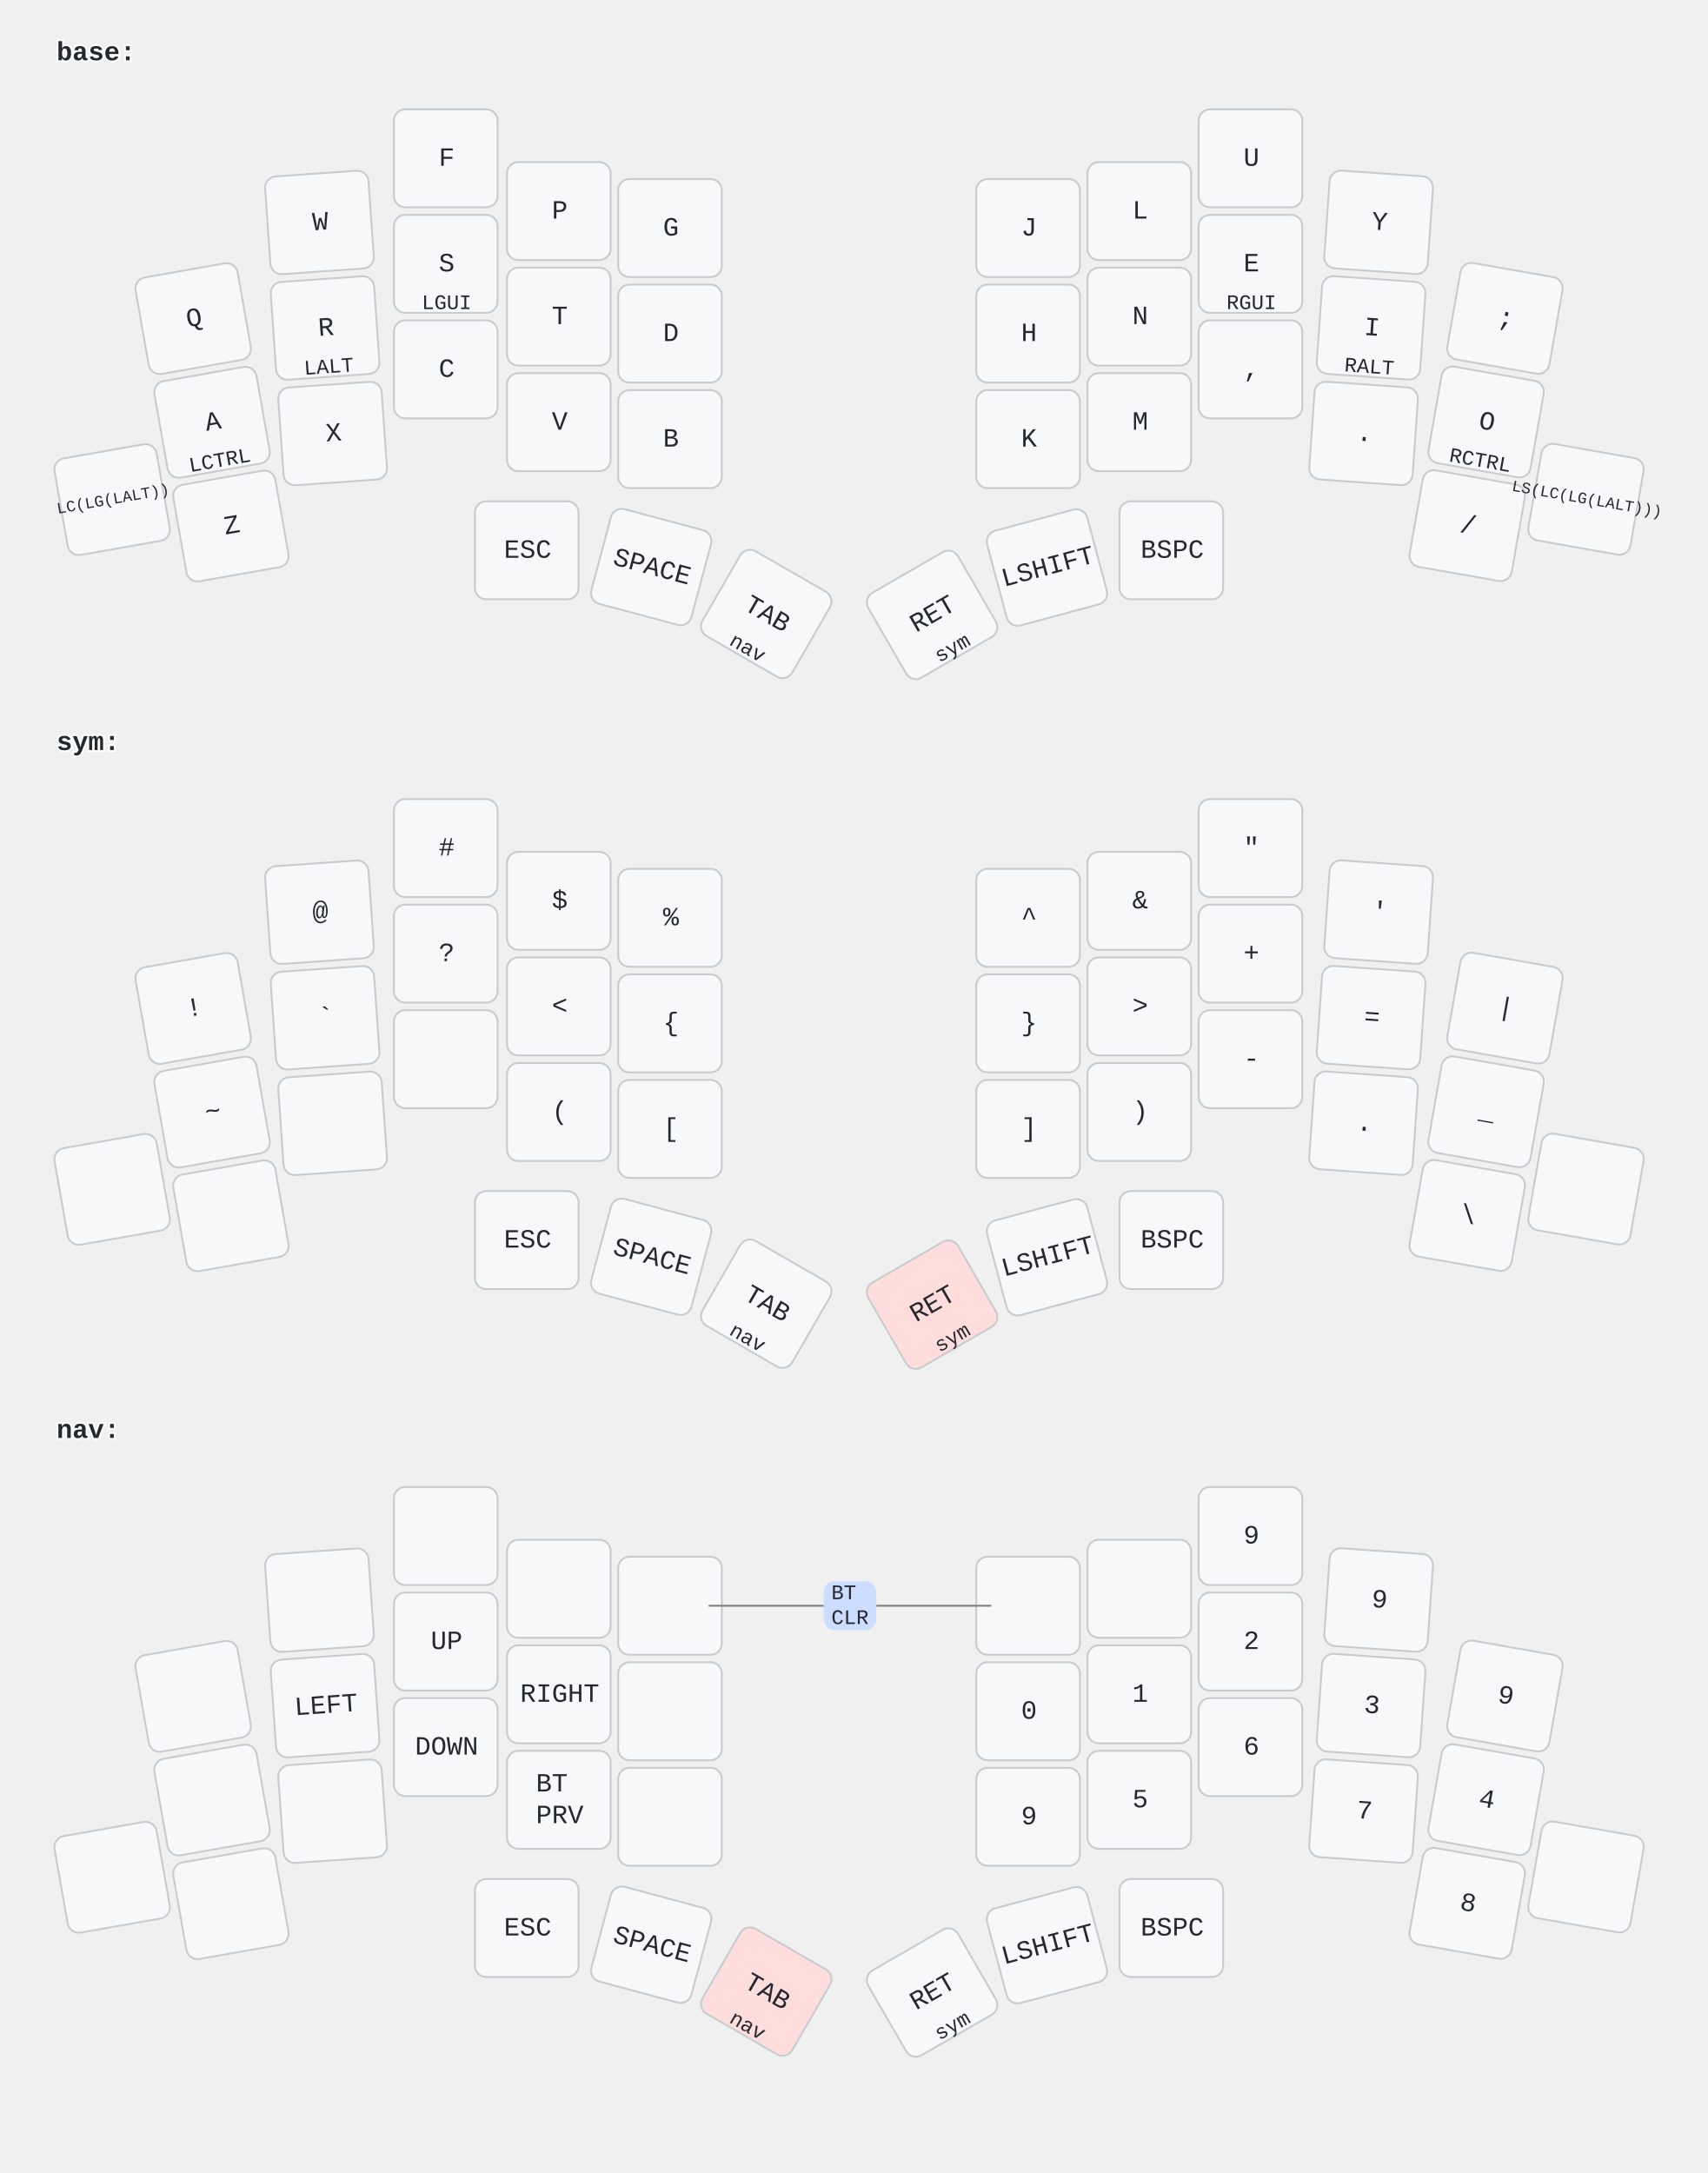
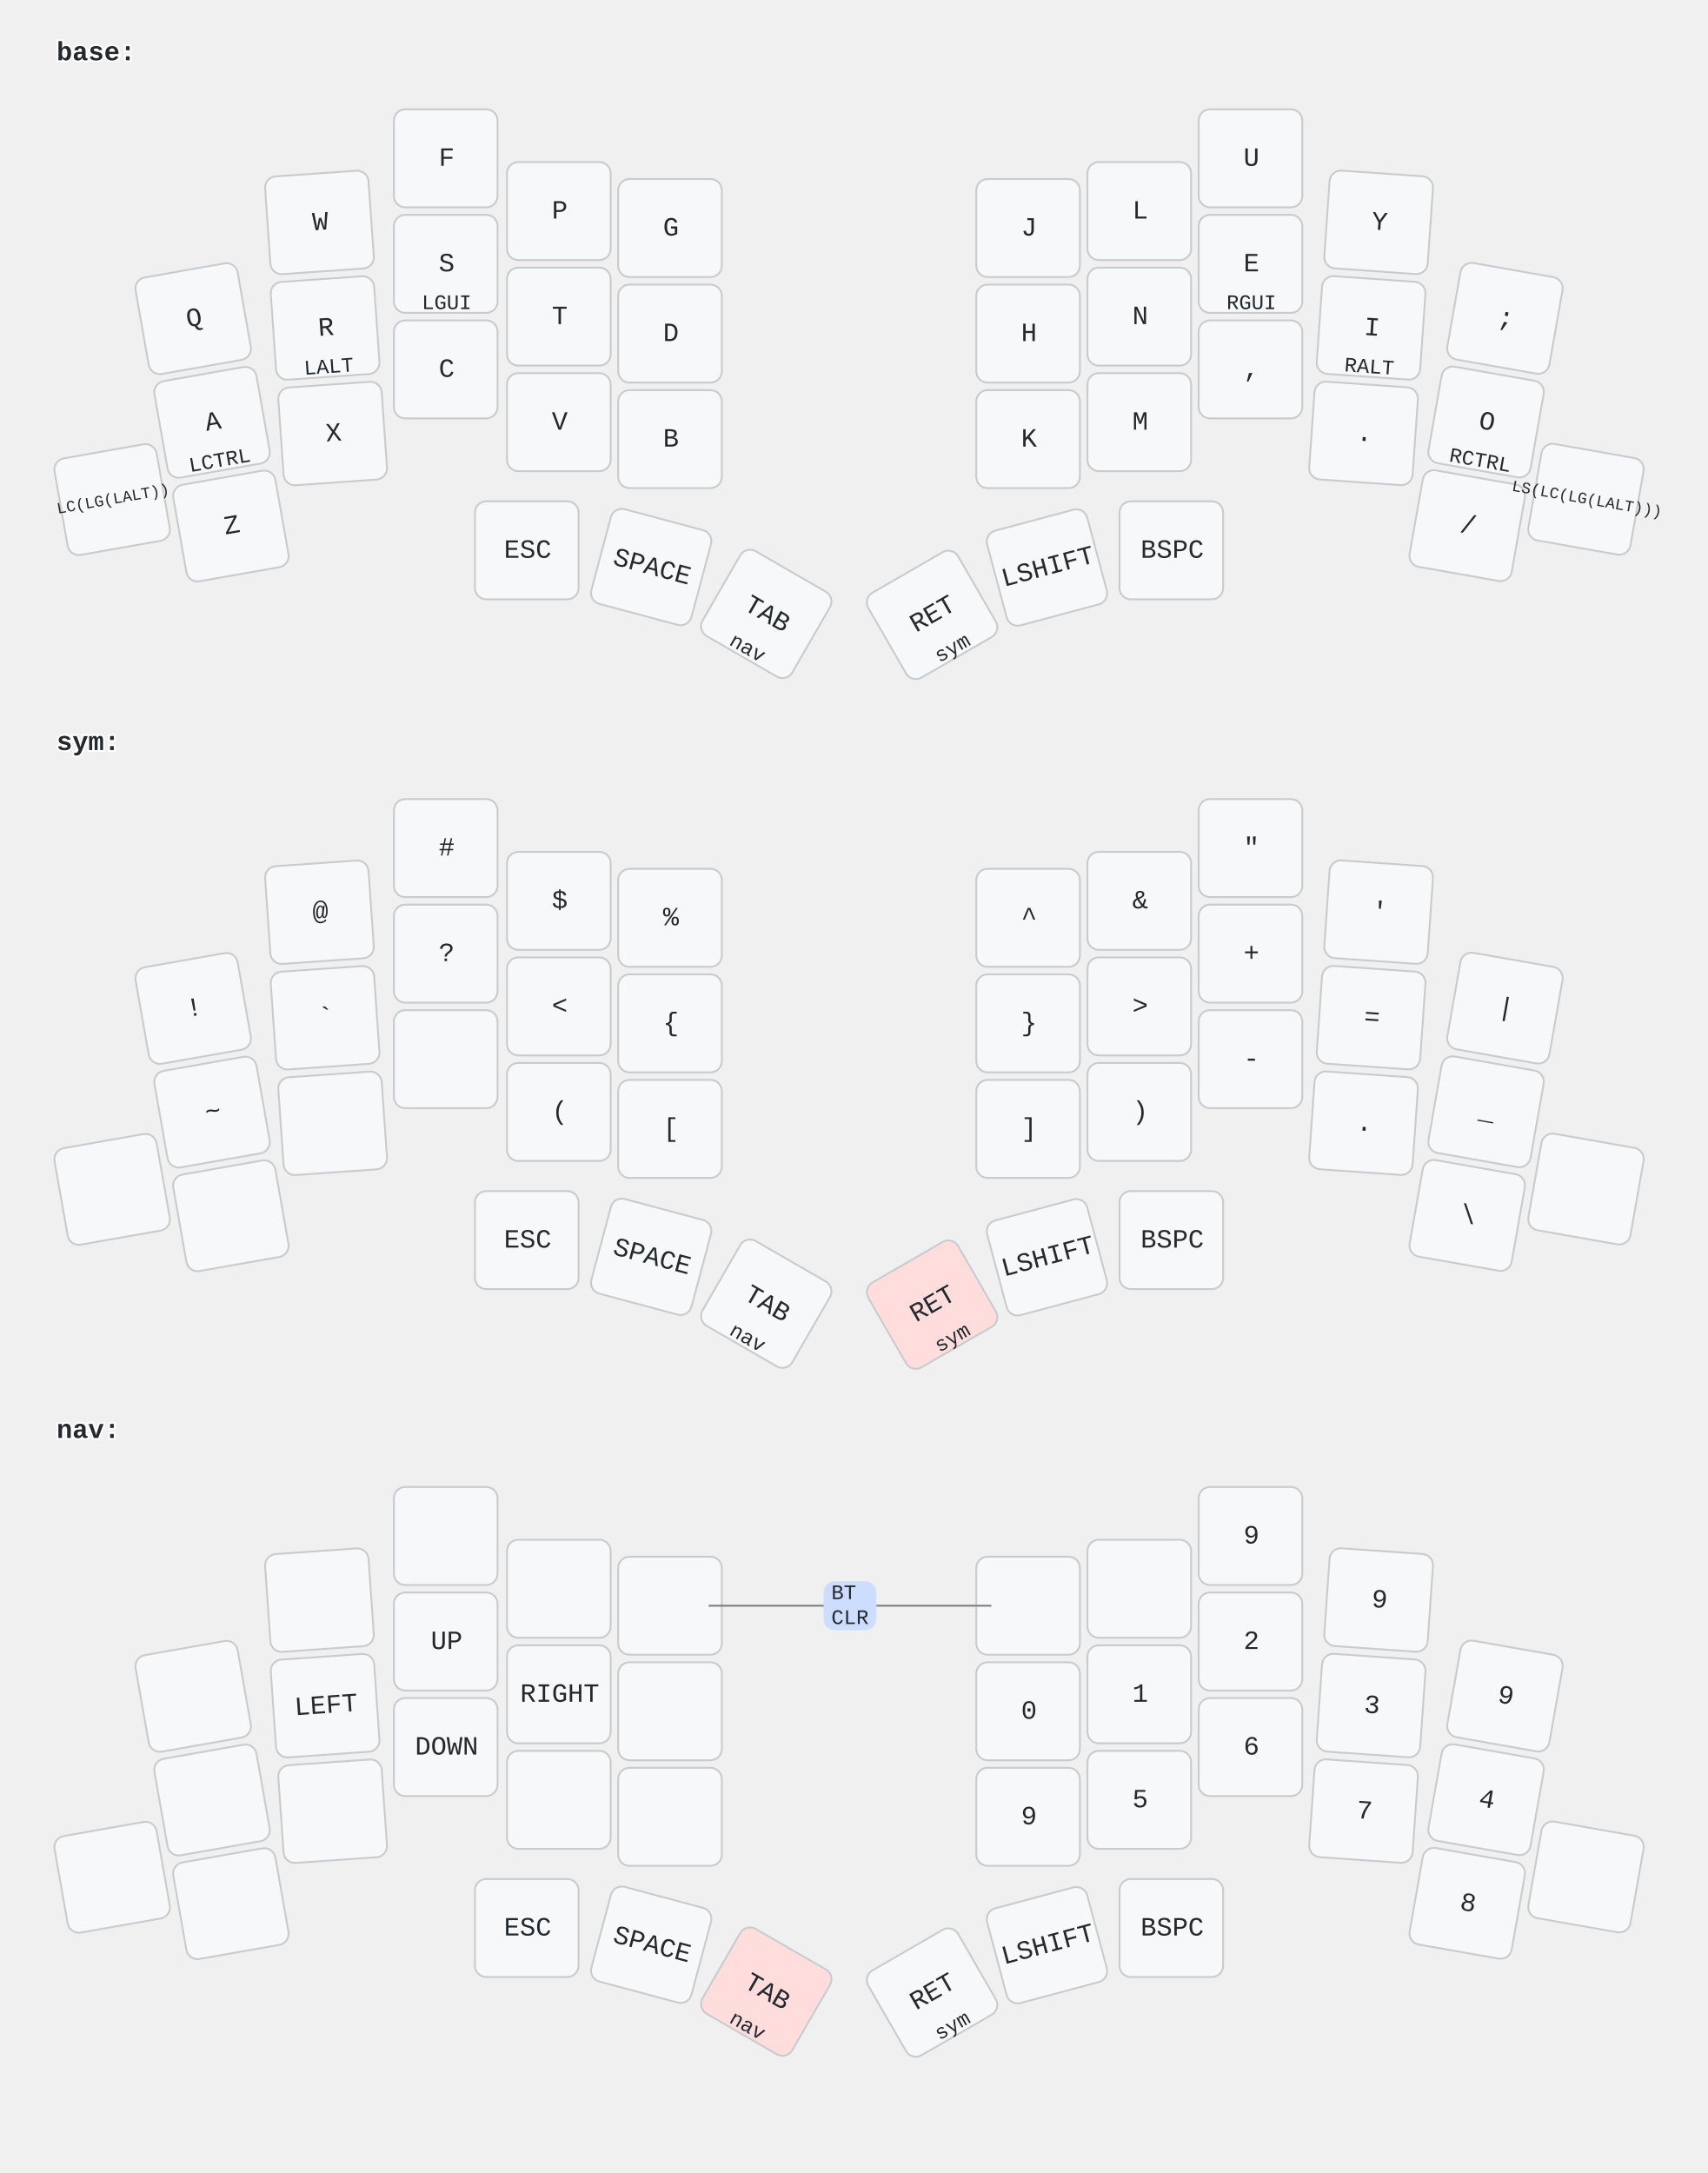
<svg xmlns="http://www.w3.org/2000/svg" width="906" height="1153" viewBox="0 0 906 1153" class="keymap">
  <style>/* inherit to force styles through use tags */
svg path {
    fill: inherit;
}

/* font and background color specifications */
svg.keymap {
    font-family: SFMono-Regular,Consolas,Liberation Mono,Menlo,monospace;
    font-size: 14px;
    font-kerning: normal;
    text-rendering: optimizeLegibility;
    fill: #24292e;
}

/* default key styling */
rect.key {
    fill: #f6f8fa;
    stroke: #c9cccf;
    stroke-width: 1;
}

/* default key side styling, only used is draw_key_sides is set */
rect.side {
    filter: brightness(90%);
}

/* color accent for combo boxes */
rect.combo, rect.combo-separate {
    fill: #cdf;
}

/* color accent for held keys */
rect.held, rect.combo.held {
    fill: #fdd;
}

/* color accent for ghost (optional) keys */
rect.ghost, rect.combo.ghost {
    stroke-dasharray: 4, 4;
    stroke-width: 2;
}

text {
    text-anchor: middle;
    dominant-baseline: middle;
}

/* styling for layer labels */
text.label {
    font-weight: bold;
    text-anchor: start;
    stroke: white;
    stroke-width: 2;
    paint-order: stroke;
}

/* styling for combo tap, and key hold/shifted label text */
text.combo, text.hold, text.shifted {
    font-size: 11px;
}

text.hold {
    text-anchor: middle;
    dominant-baseline: auto;
}

text.shifted {
    text-anchor: middle;
    dominant-baseline: hanging;
}

/* styling for hold/shifted label text in combo box */
text.combo.hold, text.combo.shifted {
    font-size: 8px;
}

/* lighter symbol for transparent keys */
text.trans {
    fill: #7b7e81;
}

/* styling for combo dendrons */
path.combo {
    stroke-width: 1;
    stroke: gray;
    fill: none;
}

/* Start Tabler Icons Cleanup */
/* cannot use height/width with glyphs */
.icon-tabler &gt; path {
    fill: inherit;
    stroke: inherit;
    stroke-width: 2;
}
/* hide tabler's default box */
.icon-tabler &gt; path[stroke="none"][fill="none"] {
    visibility: hidden;
}
/* End Tabler Icons Cleanup */
</style>
  <g transform="translate(30, 0)" class="layer-base">
    <text x="0" y="28" class="label">base:</text>
    <g transform="translate(0, 56)">
      <g transform="translate(73, 113) rotate(-10.0)" class="key keypos-0">
        <rect rx="6" ry="6" x="-28" y="-26" width="55" height="52" class="key" />
        <text x="0" y="0" class="key tap">Q</text>
      </g>
      <g transform="translate(140, 62) rotate(-4.0)" class="key keypos-1">
        <rect rx="6" ry="6" x="-28" y="-26" width="55" height="52" class="key" />
        <text x="0" y="0" class="key tap">W</text>
      </g>
      <g transform="translate(207, 28)" class="key keypos-2">
        <rect rx="6" ry="6" x="-28" y="-26" width="55" height="52" class="key" />
        <text x="0" y="0" class="key tap">F</text>
      </g>
      <g transform="translate(267, 56)" class="key keypos-3">
        <rect rx="6" ry="6" x="-28" y="-26" width="55" height="52" class="key" />
        <text x="0" y="0" class="key tap">P</text>
      </g>
      <g transform="translate(326, 65)" class="key keypos-4">
        <rect rx="6" ry="6" x="-28" y="-26" width="55" height="52" class="key" />
        <text x="0" y="0" class="key tap">G</text>
      </g>
      <g transform="translate(516, 65)" class="key keypos-5">
        <rect rx="6" ry="6" x="-28" y="-26" width="55" height="52" class="key" />
        <text x="0" y="0" class="key tap">J</text>
      </g>
      <g transform="translate(575, 56)" class="key keypos-6">
        <rect rx="6" ry="6" x="-28" y="-26" width="55" height="52" class="key" />
        <text x="0" y="0" class="key tap">L</text>
      </g>
      <g transform="translate(634, 28)" class="key keypos-7">
        <rect rx="6" ry="6" x="-28" y="-26" width="55" height="52" class="key" />
        <text x="0" y="0" class="key tap">U</text>
      </g>
      <g transform="translate(702, 62) rotate(4.0)" class="key keypos-8">
        <rect rx="6" ry="6" x="-28" y="-26" width="55" height="52" class="key" />
        <text x="0" y="0" class="key tap">Y</text>
      </g>
      <g transform="translate(769, 113) rotate(10.0)" class="key keypos-9">
        <rect rx="6" ry="6" x="-28" y="-26" width="55" height="52" class="key" />
        <text x="0" y="0" class="key tap">;</text>
      </g>
      <g transform="translate(83, 168) rotate(-10.0)" class="key keypos-10">
        <rect rx="6" ry="6" x="-28" y="-26" width="55" height="52" class="key" />
        <text x="0" y="0" class="key tap">A</text>
        <text x="0" y="24" class="key hold">LCTRL</text>
      </g>
      <g transform="translate(143, 118) rotate(-4.0)" class="key keypos-11">
        <rect rx="6" ry="6" x="-28" y="-26" width="55" height="52" class="key" />
        <text x="0" y="0" class="key tap">R</text>
        <text x="0" y="24" class="key hold">LALT</text>
      </g>
      <g transform="translate(207, 84)" class="key keypos-12">
        <rect rx="6" ry="6" x="-28" y="-26" width="55" height="52" class="key" />
        <text x="0" y="0" class="key tap">S</text>
        <text x="0" y="24" class="key hold">LGUI</text>
      </g>
      <g transform="translate(267, 112)" class="key keypos-13">
        <rect rx="6" ry="6" x="-28" y="-26" width="55" height="52" class="key" />
        <text x="0" y="0" class="key tap">T</text>
      </g>
      <g transform="translate(326, 121)" class="key keypos-14">
        <rect rx="6" ry="6" x="-28" y="-26" width="55" height="52" class="key" />
        <text x="0" y="0" class="key tap">D</text>
      </g>
      <g transform="translate(516, 121)" class="key keypos-15">
        <rect rx="6" ry="6" x="-28" y="-26" width="55" height="52" class="key" />
        <text x="0" y="0" class="key tap">H</text>
      </g>
      <g transform="translate(575, 112)" class="key keypos-16">
        <rect rx="6" ry="6" x="-28" y="-26" width="55" height="52" class="key" />
        <text x="0" y="0" class="key tap">N</text>
      </g>
      <g transform="translate(634, 84)" class="key keypos-17">
        <rect rx="6" ry="6" x="-28" y="-26" width="55" height="52" class="key" />
        <text x="0" y="0" class="key tap">E</text>
        <text x="0" y="24" class="key hold">RGUI</text>
      </g>
      <g transform="translate(698, 118) rotate(4.0)" class="key keypos-18">
        <rect rx="6" ry="6" x="-28" y="-26" width="55" height="52" class="key" />
        <text x="0" y="0" class="key tap">I</text>
        <text x="0" y="24" class="key hold">RALT</text>
      </g>
      <g transform="translate(759, 168) rotate(10.0)" class="key keypos-19">
        <rect rx="6" ry="6" x="-28" y="-26" width="55" height="52" class="key" />
        <text x="0" y="0" class="key tap">O</text>
        <text x="0" y="24" class="key hold">RCTRL</text>
      </g>
      <g transform="translate(30, 209) rotate(-10.0)" class="key keypos-20">
        <rect rx="6" ry="6" x="-28" y="-26" width="55" height="52" class="key" />
        <text x="0" y="0" class="key tap">
          <tspan style="font-size: 60%">LC(LG(LALT))</tspan>
        </text>
      </g>
      <g transform="translate(93, 223) rotate(-10.0)" class="key keypos-21">
        <rect rx="6" ry="6" x="-28" y="-26" width="55" height="52" class="key" />
        <text x="0" y="0" class="key tap">Z</text>
      </g>
      <g transform="translate(147, 174) rotate(-4.0)" class="key keypos-22">
        <rect rx="6" ry="6" x="-28" y="-26" width="55" height="52" class="key" />
        <text x="0" y="0" class="key tap">X</text>
      </g>
      <g transform="translate(207, 140)" class="key keypos-23">
        <rect rx="6" ry="6" x="-28" y="-26" width="55" height="52" class="key" />
        <text x="0" y="0" class="key tap">C</text>
      </g>
      <g transform="translate(267, 168)" class="key keypos-24">
        <rect rx="6" ry="6" x="-28" y="-26" width="55" height="52" class="key" />
        <text x="0" y="0" class="key tap">V</text>
      </g>
      <g transform="translate(326, 177)" class="key keypos-25">
        <rect rx="6" ry="6" x="-28" y="-26" width="55" height="52" class="key" />
        <text x="0" y="0" class="key tap">B</text>
      </g>
      <g transform="translate(516, 177)" class="key keypos-26">
        <rect rx="6" ry="6" x="-28" y="-26" width="55" height="52" class="key" />
        <text x="0" y="0" class="key tap">K</text>
      </g>
      <g transform="translate(575, 168)" class="key keypos-27">
        <rect rx="6" ry="6" x="-28" y="-26" width="55" height="52" class="key" />
        <text x="0" y="0" class="key tap">M</text>
      </g>
      <g transform="translate(634, 140)" class="key keypos-28">
        <rect rx="6" ry="6" x="-28" y="-26" width="55" height="52" class="key" />
        <text x="0" y="0" class="key tap">,</text>
      </g>
      <g transform="translate(694, 174) rotate(4.0)" class="key keypos-29">
        <rect rx="6" ry="6" x="-28" y="-26" width="55" height="52" class="key" />
        <text x="0" y="0" class="key tap">.</text>
      </g>
      <g transform="translate(749, 223) rotate(10.0)" class="key keypos-30">
        <rect rx="6" ry="6" x="-28" y="-26" width="55" height="52" class="key" />
        <text x="0" y="0" class="key tap">/</text>
      </g>
      <g transform="translate(812, 209) rotate(10.0)" class="key keypos-31">
        <rect rx="6" ry="6" x="-28" y="-26" width="55" height="52" class="key" />
        <text x="0" y="0" class="key tap">
          <tspan style="font-size: 60%">LS(LC(LG(LALT)))</tspan>
        </text>
      </g>
      <g transform="translate(250, 236)" class="key keypos-32">
        <rect rx="6" ry="6" x="-28" y="-26" width="55" height="52" class="key" />
        <text x="0" y="0" class="key tap">ESC</text>
      </g>
      <g transform="translate(316, 245) rotate(15.0)" class="key keypos-33">
        <rect rx="6" ry="6" x="-28" y="-26" width="55" height="52" class="key" />
        <text x="0" y="0" class="key tap">SPACE</text>
      </g>
      <g transform="translate(377, 270) rotate(30.0)" class="key keypos-34">
        <rect rx="6" ry="6" x="-28" y="-26" width="55" height="52" class="key" />
        <text x="0" y="0" class="key tap">TAB</text>
        <text x="0" y="24" class="key hold">nav</text>
      </g>
      <g transform="translate(465, 270) rotate(-30.0)" class="key keypos-35">
        <rect rx="6" ry="6" x="-28" y="-26" width="55" height="52" class="key" />
        <text x="0" y="0" class="key tap">RET</text>
        <text x="0" y="24" class="key hold">sym</text>
      </g>
      <g transform="translate(526, 245) rotate(-15.0)" class="key keypos-36">
        <rect rx="6" ry="6" x="-28" y="-26" width="55" height="52" class="key" />
        <text x="0" y="0" class="key tap">LSHIFT</text>
      </g>
      <g transform="translate(592, 236)" class="key keypos-37">
        <rect rx="6" ry="6" x="-28" y="-26" width="55" height="52" class="key" />
        <text x="0" y="0" class="key tap">BSPC</text>
      </g>
    </g>
  </g>
  <g transform="translate(30, 366)" class="layer-sym">
    <text x="0" y="28" class="label">sym:</text>
    <g transform="translate(0, 56)">
      <g transform="translate(73, 113) rotate(-10.0)" class="key keypos-0">
        <rect rx="6" ry="6" x="-28" y="-26" width="55" height="52" class="key" />
        <text x="0" y="0" class="key tap">!</text>
      </g>
      <g transform="translate(140, 62) rotate(-4.0)" class="key keypos-1">
        <rect rx="6" ry="6" x="-28" y="-26" width="55" height="52" class="key" />
        <text x="0" y="0" class="key tap">@</text>
      </g>
      <g transform="translate(207, 28)" class="key keypos-2">
        <rect rx="6" ry="6" x="-28" y="-26" width="55" height="52" class="key" />
        <text x="0" y="0" class="key tap">#</text>
      </g>
      <g transform="translate(267, 56)" class="key keypos-3">
        <rect rx="6" ry="6" x="-28" y="-26" width="55" height="52" class="key" />
        <text x="0" y="0" class="key tap">$</text>
      </g>
      <g transform="translate(326, 65)" class="key keypos-4">
        <rect rx="6" ry="6" x="-28" y="-26" width="55" height="52" class="key" />
        <text x="0" y="0" class="key tap">%</text>
      </g>
      <g transform="translate(516, 65)" class="key keypos-5">
        <rect rx="6" ry="6" x="-28" y="-26" width="55" height="52" class="key" />
        <text x="0" y="0" class="key tap">^</text>
      </g>
      <g transform="translate(575, 56)" class="key keypos-6">
        <rect rx="6" ry="6" x="-28" y="-26" width="55" height="52" class="key" />
        <text x="0" y="0" class="key tap">&amp;</text>
      </g>
      <g transform="translate(634, 28)" class="key keypos-7">
        <rect rx="6" ry="6" x="-28" y="-26" width="55" height="52" class="key" />
        <text x="0" y="0" class="key tap">"</text>
      </g>
      <g transform="translate(702, 62) rotate(4.0)" class="key keypos-8">
        <rect rx="6" ry="6" x="-28" y="-26" width="55" height="52" class="key" />
        <text x="0" y="0" class="key tap">'</text>
      </g>
      <g transform="translate(769, 113) rotate(10.0)" class="key keypos-9">
        <rect rx="6" ry="6" x="-28" y="-26" width="55" height="52" class="key" />
        <text x="0" y="0" class="key tap">|</text>
      </g>
      <g transform="translate(83, 168) rotate(-10.0)" class="key keypos-10">
        <rect rx="6" ry="6" x="-28" y="-26" width="55" height="52" class="key" />
        <text x="0" y="0" class="key tap">~</text>
      </g>
      <g transform="translate(143, 118) rotate(-4.0)" class="key keypos-11">
        <rect rx="6" ry="6" x="-28" y="-26" width="55" height="52" class="key" />
        <text x="0" y="0" class="key tap">`</text>
      </g>
      <g transform="translate(207, 84)" class="key keypos-12">
        <rect rx="6" ry="6" x="-28" y="-26" width="55" height="52" class="key" />
        <text x="0" y="0" class="key tap">?</text>
      </g>
      <g transform="translate(267, 112)" class="key keypos-13">
        <rect rx="6" ry="6" x="-28" y="-26" width="55" height="52" class="key" />
        <text x="0" y="0" class="key tap">&lt;</text>
      </g>
      <g transform="translate(326, 121)" class="key keypos-14">
        <rect rx="6" ry="6" x="-28" y="-26" width="55" height="52" class="key" />
        <text x="0" y="0" class="key tap">{</text>
      </g>
      <g transform="translate(516, 121)" class="key keypos-15">
        <rect rx="6" ry="6" x="-28" y="-26" width="55" height="52" class="key" />
        <text x="0" y="0" class="key tap">}</text>
      </g>
      <g transform="translate(575, 112)" class="key keypos-16">
        <rect rx="6" ry="6" x="-28" y="-26" width="55" height="52" class="key" />
        <text x="0" y="0" class="key tap">&gt;</text>
      </g>
      <g transform="translate(634, 84)" class="key keypos-17">
        <rect rx="6" ry="6" x="-28" y="-26" width="55" height="52" class="key" />
        <text x="0" y="0" class="key tap">+</text>
      </g>
      <g transform="translate(698, 118) rotate(4.0)" class="key keypos-18">
        <rect rx="6" ry="6" x="-28" y="-26" width="55" height="52" class="key" />
        <text x="0" y="0" class="key tap">=</text>
      </g>
      <g transform="translate(759, 168) rotate(10.0)" class="key keypos-19">
        <rect rx="6" ry="6" x="-28" y="-26" width="55" height="52" class="key" />
        <text x="0" y="0" class="key tap">_</text>
      </g>
      <g transform="translate(30, 209) rotate(-10.0)" class="key keypos-20">
        <rect rx="6" ry="6" x="-28" y="-26" width="55" height="52" class="key" />
      </g>
      <g transform="translate(93, 223) rotate(-10.0)" class="key keypos-21">
        <rect rx="6" ry="6" x="-28" y="-26" width="55" height="52" class="key" />
      </g>
      <g transform="translate(147, 174) rotate(-4.0)" class="key keypos-22">
        <rect rx="6" ry="6" x="-28" y="-26" width="55" height="52" class="key" />
      </g>
      <g transform="translate(207, 140)" class="key keypos-23">
        <rect rx="6" ry="6" x="-28" y="-26" width="55" height="52" class="key" />
      </g>
      <g transform="translate(267, 168)" class="key keypos-24">
        <rect rx="6" ry="6" x="-28" y="-26" width="55" height="52" class="key" />
        <text x="0" y="0" class="key tap">(</text>
      </g>
      <g transform="translate(326, 177)" class="key keypos-25">
        <rect rx="6" ry="6" x="-28" y="-26" width="55" height="52" class="key" />
        <text x="0" y="0" class="key tap">[</text>
      </g>
      <g transform="translate(516, 177)" class="key keypos-26">
        <rect rx="6" ry="6" x="-28" y="-26" width="55" height="52" class="key" />
        <text x="0" y="0" class="key tap">]</text>
      </g>
      <g transform="translate(575, 168)" class="key keypos-27">
        <rect rx="6" ry="6" x="-28" y="-26" width="55" height="52" class="key" />
        <text x="0" y="0" class="key tap">)</text>
      </g>
      <g transform="translate(634, 140)" class="key keypos-28">
        <rect rx="6" ry="6" x="-28" y="-26" width="55" height="52" class="key" />
        <text x="0" y="0" class="key tap">-</text>
      </g>
      <g transform="translate(694, 174) rotate(4.0)" class="key keypos-29">
        <rect rx="6" ry="6" x="-28" y="-26" width="55" height="52" class="key" />
        <text x="0" y="0" class="key tap">.</text>
      </g>
      <g transform="translate(749, 223) rotate(10.0)" class="key keypos-30">
        <rect rx="6" ry="6" x="-28" y="-26" width="55" height="52" class="key" />
        <text x="0" y="0" class="key tap">\</text>
      </g>
      <g transform="translate(812, 209) rotate(10.0)" class="key keypos-31">
        <rect rx="6" ry="6" x="-28" y="-26" width="55" height="52" class="key" />
      </g>
      <g transform="translate(250, 236)" class="key keypos-32">
        <rect rx="6" ry="6" x="-28" y="-26" width="55" height="52" class="key" />
        <text x="0" y="0" class="key tap">ESC</text>
      </g>
      <g transform="translate(316, 245) rotate(15.0)" class="key keypos-33">
        <rect rx="6" ry="6" x="-28" y="-26" width="55" height="52" class="key" />
        <text x="0" y="0" class="key tap">SPACE</text>
      </g>
      <g transform="translate(377, 270) rotate(30.0)" class="key keypos-34">
        <rect rx="6" ry="6" x="-28" y="-26" width="55" height="52" class="key" />
        <text x="0" y="0" class="key tap">TAB</text>
        <text x="0" y="24" class="key hold">nav</text>
      </g>
      <g transform="translate(465, 270) rotate(-30.0)" class="key held keypos-35">
        <rect rx="6" ry="6" x="-28" y="-26" width="55" height="52" class="key held" />
        <text x="0" y="0" class="key held tap">RET</text>
        <text x="0" y="24" class="key held hold">sym</text>
      </g>
      <g transform="translate(526, 245) rotate(-15.0)" class="key keypos-36">
        <rect rx="6" ry="6" x="-28" y="-26" width="55" height="52" class="key" />
        <text x="0" y="0" class="key tap">LSHIFT</text>
      </g>
      <g transform="translate(592, 236)" class="key keypos-37">
        <rect rx="6" ry="6" x="-28" y="-26" width="55" height="52" class="key" />
        <text x="0" y="0" class="key tap">BSPC</text>
      </g>
    </g>
  </g>
  <g transform="translate(30, 731)" class="layer-nav">
    <text x="0" y="28" class="label">nav:</text>
    <g transform="translate(0, 56)">
      <g transform="translate(73, 113) rotate(-10.0)" class="key keypos-0">
        <rect rx="6" ry="6" x="-28" y="-26" width="55" height="52" class="key" />
      </g>
      <g transform="translate(140, 62) rotate(-4.0)" class="key keypos-1">
        <rect rx="6" ry="6" x="-28" y="-26" width="55" height="52" class="key" />
      </g>
      <g transform="translate(207, 28)" class="key keypos-2">
        <rect rx="6" ry="6" x="-28" y="-26" width="55" height="52" class="key" />
      </g>
      <g transform="translate(267, 56)" class="key keypos-3">
        <rect rx="6" ry="6" x="-28" y="-26" width="55" height="52" class="key" />
      </g>
      <g transform="translate(326, 65)" class="key keypos-4">
        <rect rx="6" ry="6" x="-28" y="-26" width="55" height="52" class="key" />
      </g>
      <g transform="translate(516, 65)" class="key keypos-5">
        <rect rx="6" ry="6" x="-28" y="-26" width="55" height="52" class="key" />
      </g>
      <g transform="translate(575, 56)" class="key keypos-6">
        <rect rx="6" ry="6" x="-28" y="-26" width="55" height="52" class="key" />
      </g>
      <g transform="translate(634, 28)" class="key keypos-7">
        <rect rx="6" ry="6" x="-28" y="-26" width="55" height="52" class="key" />
        <text x="0" y="0" class="key tap">9</text>
      </g>
      <g transform="translate(702, 62) rotate(4.0)" class="key keypos-8">
        <rect rx="6" ry="6" x="-28" y="-26" width="55" height="52" class="key" />
        <text x="0" y="0" class="key tap">9</text>
      </g>
      <g transform="translate(769, 113) rotate(10.0)" class="key keypos-9">
        <rect rx="6" ry="6" x="-28" y="-26" width="55" height="52" class="key" />
        <text x="0" y="0" class="key tap">9</text>
      </g>
      <g transform="translate(83, 168) rotate(-10.0)" class="key keypos-10">
        <rect rx="6" ry="6" x="-28" y="-26" width="55" height="52" class="key" />
      </g>
      <g transform="translate(143, 118) rotate(-4.0)" class="key keypos-11">
        <rect rx="6" ry="6" x="-28" y="-26" width="55" height="52" class="key" />
        <text x="0" y="0" class="key tap">LEFT</text>
      </g>
      <g transform="translate(207, 84)" class="key keypos-12">
        <rect rx="6" ry="6" x="-28" y="-26" width="55" height="52" class="key" />
        <text x="0" y="0" class="key tap">UP</text>
      </g>
      <g transform="translate(267, 112)" class="key keypos-13">
        <rect rx="6" ry="6" x="-28" y="-26" width="55" height="52" class="key" />
        <text x="0" y="0" class="key tap">RIGHT</text>
      </g>
      <g transform="translate(326, 121)" class="key keypos-14">
        <rect rx="6" ry="6" x="-28" y="-26" width="55" height="52" class="key" />
      </g>
      <g transform="translate(516, 121)" class="key keypos-15">
        <rect rx="6" ry="6" x="-28" y="-26" width="55" height="52" class="key" />
        <text x="0" y="0" class="key tap">0</text>
      </g>
      <g transform="translate(575, 112)" class="key keypos-16">
        <rect rx="6" ry="6" x="-28" y="-26" width="55" height="52" class="key" />
        <text x="0" y="0" class="key tap">1</text>
      </g>
      <g transform="translate(634, 84)" class="key keypos-17">
        <rect rx="6" ry="6" x="-28" y="-26" width="55" height="52" class="key" />
        <text x="0" y="0" class="key tap">2</text>
      </g>
      <g transform="translate(698, 118) rotate(4.0)" class="key keypos-18">
        <rect rx="6" ry="6" x="-28" y="-26" width="55" height="52" class="key" />
        <text x="0" y="0" class="key tap">3</text>
      </g>
      <g transform="translate(759, 168) rotate(10.0)" class="key keypos-19">
        <rect rx="6" ry="6" x="-28" y="-26" width="55" height="52" class="key" />
        <text x="0" y="0" class="key tap">4</text>
      </g>
      <g transform="translate(30, 209) rotate(-10.0)" class="key keypos-20">
        <rect rx="6" ry="6" x="-28" y="-26" width="55" height="52" class="key" />
      </g>
      <g transform="translate(93, 223) rotate(-10.0)" class="key keypos-21">
        <rect rx="6" ry="6" x="-28" y="-26" width="55" height="52" class="key" />
      </g>
      <g transform="translate(147, 174) rotate(-4.0)" class="key keypos-22">
        <rect rx="6" ry="6" x="-28" y="-26" width="55" height="52" class="key" />
      </g>
      <g transform="translate(207, 140)" class="key keypos-23">
        <rect rx="6" ry="6" x="-28" y="-26" width="55" height="52" class="key" />
        <text x="0" y="0" class="key tap">DOWN</text>
      </g>
      <g transform="translate(267, 168)" class="key keypos-24">
        <rect rx="6" ry="6" x="-28" y="-26" width="55" height="52" class="key" />
-         <text x="0" y="0" class="key tap">
-           <tspan x="0" dy="-0.6em">BT</tspan>
-           <tspan x="0" dy="1.2em">PRV</tspan>
-         </text>
      </g>
      <g transform="translate(326, 177)" class="key keypos-25">
        <rect rx="6" ry="6" x="-28" y="-26" width="55" height="52" class="key" />
      </g>
      <g transform="translate(516, 177)" class="key keypos-26">
        <rect rx="6" ry="6" x="-28" y="-26" width="55" height="52" class="key" />
        <text x="0" y="0" class="key tap">9</text>
      </g>
      <g transform="translate(575, 168)" class="key keypos-27">
        <rect rx="6" ry="6" x="-28" y="-26" width="55" height="52" class="key" />
        <text x="0" y="0" class="key tap">5</text>
      </g>
      <g transform="translate(634, 140)" class="key keypos-28">
        <rect rx="6" ry="6" x="-28" y="-26" width="55" height="52" class="key" />
        <text x="0" y="0" class="key tap">6</text>
      </g>
      <g transform="translate(694, 174) rotate(4.0)" class="key keypos-29">
        <rect rx="6" ry="6" x="-28" y="-26" width="55" height="52" class="key" />
        <text x="0" y="0" class="key tap">7</text>
      </g>
      <g transform="translate(749, 223) rotate(10.0)" class="key keypos-30">
        <rect rx="6" ry="6" x="-28" y="-26" width="55" height="52" class="key" />
        <text x="0" y="0" class="key tap">8</text>
      </g>
      <g transform="translate(812, 209) rotate(10.0)" class="key keypos-31">
        <rect rx="6" ry="6" x="-28" y="-26" width="55" height="52" class="key" />
      </g>
      <g transform="translate(250, 236)" class="key keypos-32">
        <rect rx="6" ry="6" x="-28" y="-26" width="55" height="52" class="key" />
        <text x="0" y="0" class="key tap">ESC</text>
      </g>
      <g transform="translate(316, 245) rotate(15.0)" class="key keypos-33">
        <rect rx="6" ry="6" x="-28" y="-26" width="55" height="52" class="key" />
        <text x="0" y="0" class="key tap">SPACE</text>
      </g>
      <g transform="translate(377, 270) rotate(30.0)" class="key held keypos-34">
        <rect rx="6" ry="6" x="-28" y="-26" width="55" height="52" class="key held" />
        <text x="0" y="0" class="key held tap">TAB</text>
        <text x="0" y="24" class="key held hold">nav</text>
      </g>
      <g transform="translate(465, 270) rotate(-30.0)" class="key keypos-35">
        <rect rx="6" ry="6" x="-28" y="-26" width="55" height="52" class="key" />
        <text x="0" y="0" class="key tap">RET</text>
        <text x="0" y="24" class="key hold">sym</text>
      </g>
      <g transform="translate(526, 245) rotate(-15.0)" class="key keypos-36">
        <rect rx="6" ry="6" x="-28" y="-26" width="55" height="52" class="key" />
        <text x="0" y="0" class="key tap">LSHIFT</text>
      </g>
      <g transform="translate(592, 236)" class="key keypos-37">
        <rect rx="6" ry="6" x="-28" y="-26" width="55" height="52" class="key" />
        <text x="0" y="0" class="key tap">BSPC</text>
      </g>
      <g class="combo combopos-0">
        <path d="M421,65 l-75,0" class="combo" />
        <path d="M421,65 l75,0" class="combo" />
        <rect rx="6" ry="6" x="407" y="52" width="28" height="26" class="combo" />
        <text x="421" y="65" class="combo tap">
          <tspan x="421" dy="-0.6em">BT</tspan>
          <tspan x="421" dy="1.2em">CLR</tspan>
        </text>
      </g>
    </g>
  </g>
</svg>
